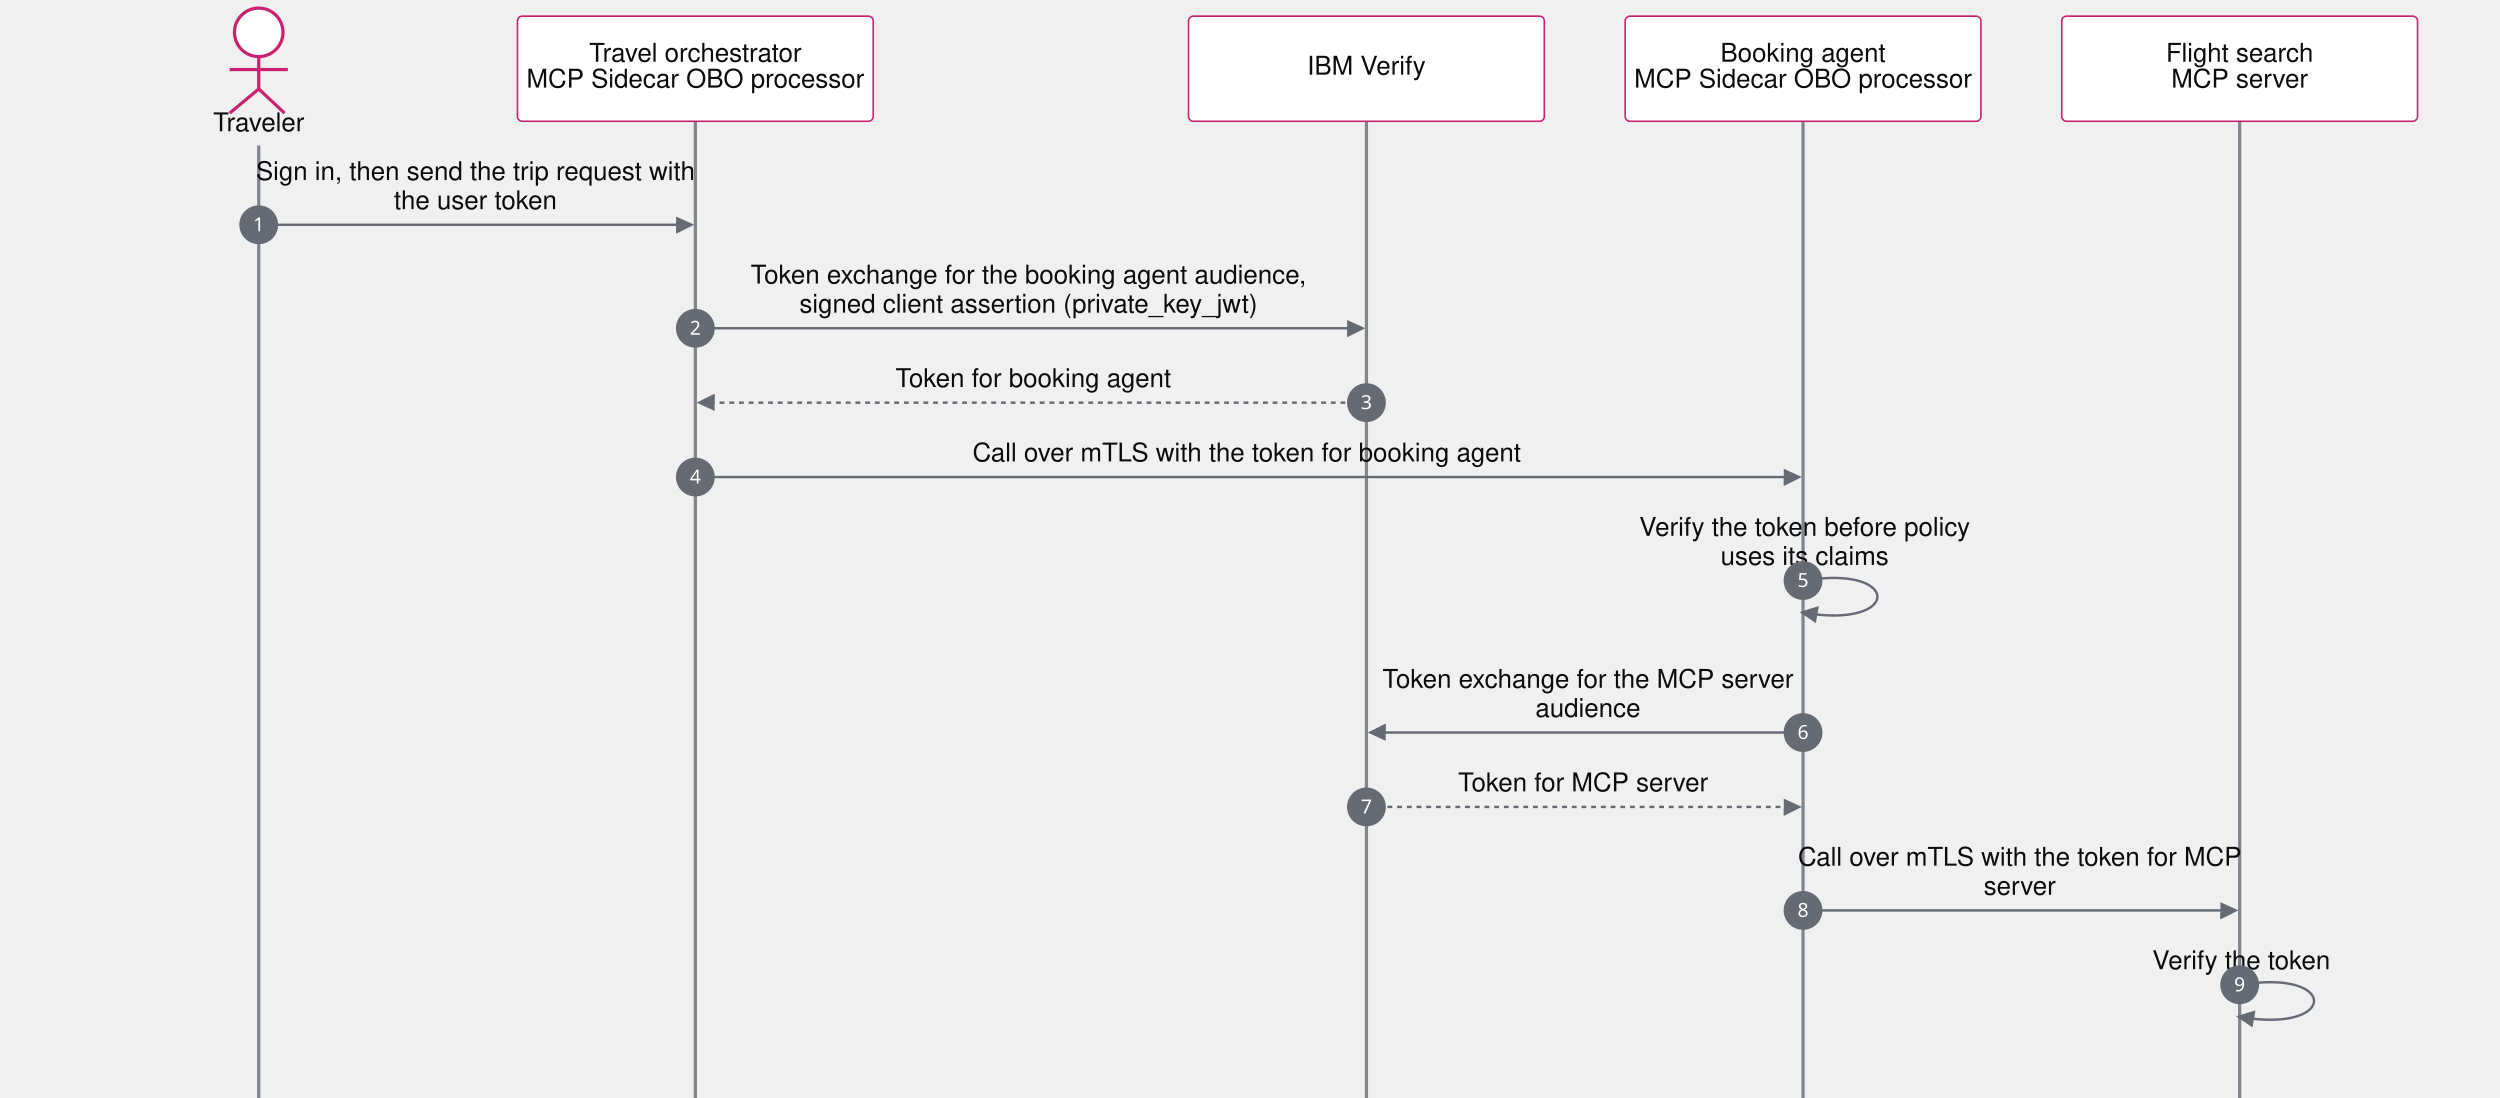
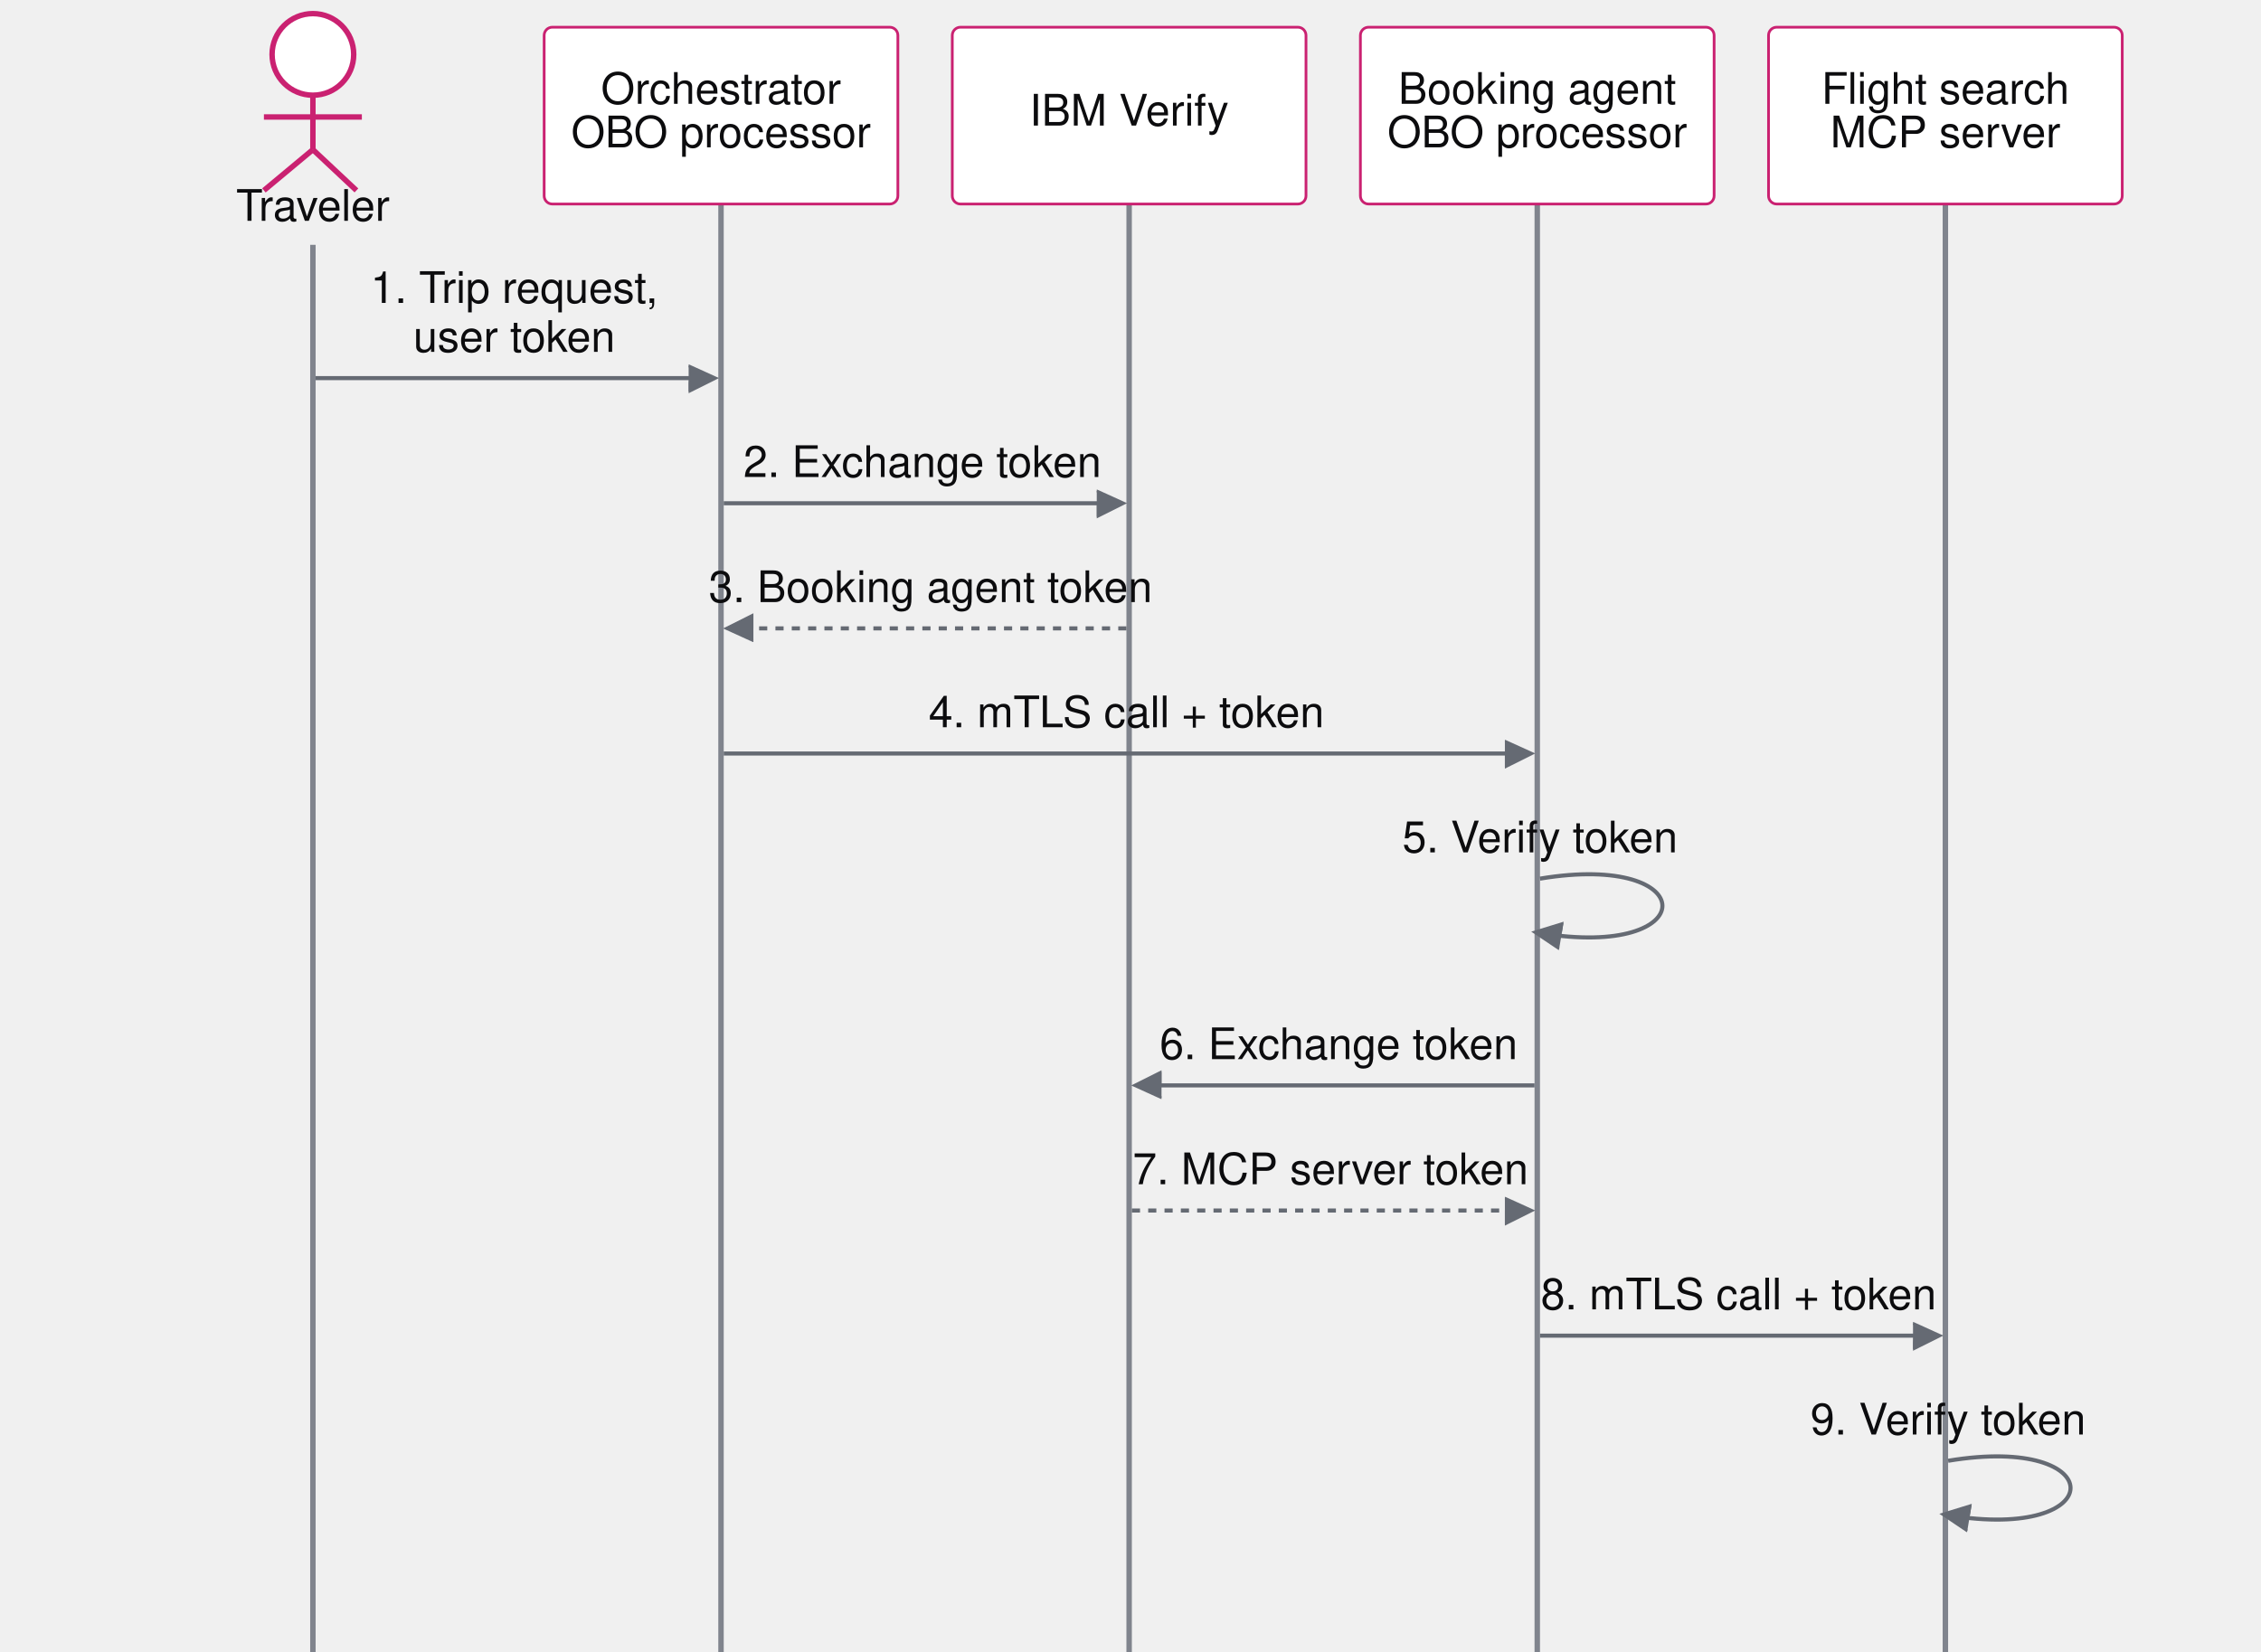
- <svg xmlns="http://www.w3.org/2000/svg" id="my-svg" width="100%" style="max-width: 1546px; background-color: rgb(255, 255, 255);" viewBox="-50 -10 1546 679" role="graphics-document document" aria-roledescription="sequence">
+ <svg xmlns="http://www.w3.org/2000/svg" id="my-svg" width="100%" style="max-width: 831px; background-color: rgb(255, 255, 255);" viewBox="-50 -10 831 607" role="graphics-document document" aria-roledescription="sequence">
  <g>
-     <line id="actor4" x1="1335" y1="65" x2="1335" y2="2000" class="actor-line 200" stroke-width="0.5px" stroke="#999" name="mcp" data-et="life-line" data-id="mcp" />
+     <line id="actor4" x1="665" y1="65" x2="665" y2="2000" class="actor-line 200" stroke-width="0.5px" stroke="#999" name="mcp" data-et="life-line" data-id="mcp" />
    <g id="root-4" data-et="participant" data-type="participant" data-id="mcp">
-       <rect x="1225" y="0" fill="#eaeaea" stroke="#666" width="220" height="65" name="mcp" rx="3" ry="3" class="actor actor-top" />
-       <text x="1335" y="32.5" dominant-baseline="central" alignment-baseline="central" class="actor actor-box" style="text-anchor: middle; font-size: 16px; font-weight: 400; font-family: Helvetica, Arial, sans-serif;">
-         <tspan x="1335" dy="-8">Flight search</tspan>
+       <rect x="600" y="0" fill="#eaeaea" stroke="#666" width="130" height="65" name="mcp" rx="3" ry="3" class="actor actor-top" />
+       <text x="665" y="32.5" dominant-baseline="central" alignment-baseline="central" class="actor actor-box" style="text-anchor: middle; font-size: 16px; font-weight: 400; font-family: Helvetica, Arial, sans-serif;">
+         <tspan x="665" dy="-8">Flight search</tspan>
      </text>
-       <text x="1335" y="32.5" dominant-baseline="central" alignment-baseline="central" class="actor actor-box" style="text-anchor: middle; font-size: 16px; font-weight: 400; font-family: Helvetica, Arial, sans-serif;">
-         <tspan x="1335" dy="8">MCP server</tspan>
+       <text x="665" y="32.5" dominant-baseline="central" alignment-baseline="central" class="actor actor-box" style="text-anchor: middle; font-size: 16px; font-weight: 400; font-family: Helvetica, Arial, sans-serif;">
+         <tspan x="665" dy="8">MCP server</tspan>
      </text>
    </g>
  </g>
  <g>
-     <line id="actor3" x1="1065" y1="65" x2="1065" y2="2000" class="actor-line 200" stroke-width="0.5px" stroke="#999" name="booking" data-et="life-line" data-id="booking" />
+     <line id="actor3" x1="515" y1="65" x2="515" y2="2000" class="actor-line 200" stroke-width="0.5px" stroke="#999" name="booking" data-et="life-line" data-id="booking" />
    <g id="root-3" data-et="participant" data-type="participant" data-id="booking">
-       <rect x="955" y="0" fill="#eaeaea" stroke="#666" width="220" height="65" name="booking" rx="3" ry="3" class="actor actor-top" />
-       <text x="1065" y="32.5" dominant-baseline="central" alignment-baseline="central" class="actor actor-box" style="text-anchor: middle; font-size: 16px; font-weight: 400; font-family: Helvetica, Arial, sans-serif;">
-         <tspan x="1065" dy="-8">Booking agent</tspan>
+       <rect x="450" y="0" fill="#eaeaea" stroke="#666" width="130" height="65" name="booking" rx="3" ry="3" class="actor actor-top" />
+       <text x="515" y="32.5" dominant-baseline="central" alignment-baseline="central" class="actor actor-box" style="text-anchor: middle; font-size: 16px; font-weight: 400; font-family: Helvetica, Arial, sans-serif;">
+         <tspan x="515" dy="-8">Booking agent</tspan>
      </text>
-       <text x="1065" y="32.5" dominant-baseline="central" alignment-baseline="central" class="actor actor-box" style="text-anchor: middle; font-size: 16px; font-weight: 400; font-family: Helvetica, Arial, sans-serif;">
-         <tspan x="1065" dy="8">MCP Sidecar OBO processor</tspan>
+       <text x="515" y="32.5" dominant-baseline="central" alignment-baseline="central" class="actor actor-box" style="text-anchor: middle; font-size: 16px; font-weight: 400; font-family: Helvetica, Arial, sans-serif;">
+         <tspan x="515" dy="8">OBO processor</tspan>
      </text>
    </g>
  </g>
  <g>
-     <line id="actor2" x1="795" y1="65" x2="795" y2="2000" class="actor-line 200" stroke-width="0.5px" stroke="#999" name="idp" data-et="life-line" data-id="idp" />
+     <line id="actor2" x1="365" y1="65" x2="365" y2="2000" class="actor-line 200" stroke-width="0.5px" stroke="#999" name="idp" data-et="life-line" data-id="idp" />
    <g id="root-2" data-et="participant" data-type="participant" data-id="idp">
-       <rect x="685" y="0" fill="#eaeaea" stroke="#666" width="220" height="65" name="idp" rx="3" ry="3" class="actor actor-top" />
-       <text x="795" y="32.5" dominant-baseline="central" alignment-baseline="central" class="actor actor-box" style="text-anchor: middle; font-size: 16px; font-weight: 400; font-family: Helvetica, Arial, sans-serif;">
-         <tspan x="795" dy="0">IBM Verify</tspan>
+       <rect x="300" y="0" fill="#eaeaea" stroke="#666" width="130" height="65" name="idp" rx="3" ry="3" class="actor actor-top" />
+       <text x="365" y="32.5" dominant-baseline="central" alignment-baseline="central" class="actor actor-box" style="text-anchor: middle; font-size: 16px; font-weight: 400; font-family: Helvetica, Arial, sans-serif;">
+         <tspan x="365" dy="0">IBM Verify</tspan>
      </text>
    </g>
  </g>
  <g>
-     <line id="actor1" x1="380" y1="65" x2="380" y2="2000" class="actor-line 200" stroke-width="0.5px" stroke="#999" name="orch" data-et="life-line" data-id="orch" />
+     <line id="actor1" x1="215" y1="65" x2="215" y2="2000" class="actor-line 200" stroke-width="0.5px" stroke="#999" name="orch" data-et="life-line" data-id="orch" />
    <g id="root-1" data-et="participant" data-type="participant" data-id="orch">
-       <rect x="270" y="0" fill="#eaeaea" stroke="#666" width="220" height="65" name="orch" rx="3" ry="3" class="actor actor-top" />
-       <text x="380" y="32.5" dominant-baseline="central" alignment-baseline="central" class="actor actor-box" style="text-anchor: middle; font-size: 16px; font-weight: 400; font-family: Helvetica, Arial, sans-serif;">
-         <tspan x="380" dy="-8">Travel orchestrator</tspan>
+       <rect x="150" y="0" fill="#eaeaea" stroke="#666" width="130" height="65" name="orch" rx="3" ry="3" class="actor actor-top" />
+       <text x="215" y="32.5" dominant-baseline="central" alignment-baseline="central" class="actor actor-box" style="text-anchor: middle; font-size: 16px; font-weight: 400; font-family: Helvetica, Arial, sans-serif;">
+         <tspan x="215" dy="-8">Orchestrator</tspan>
      </text>
-       <text x="380" y="32.5" dominant-baseline="central" alignment-baseline="central" class="actor actor-box" style="text-anchor: middle; font-size: 16px; font-weight: 400; font-family: Helvetica, Arial, sans-serif;">
-         <tspan x="380" dy="8">MCP Sidecar OBO processor</tspan>
+       <text x="215" y="32.5" dominant-baseline="central" alignment-baseline="central" class="actor actor-box" style="text-anchor: middle; font-size: 16px; font-weight: 400; font-family: Helvetica, Arial, sans-serif;">
+         <tspan x="215" dy="8">OBO processor</tspan>
      </text>
    </g>
  </g>
  <g>
-     <line id="actor0" x1="110" y1="80" x2="110" y2="2000" class="actor-line 200" stroke-width="0.5px" stroke="#999" name="traveler" data-et="life-line" data-id="traveler" />
+     <line id="actor0" x1="65" y1="80" x2="65" y2="2000" class="actor-line 200" stroke-width="0.5px" stroke="#999" name="traveler" data-et="life-line" data-id="traveler" />
  </g>
  <style>#my-svg{font-family:Helvetica,Arial,sans-serif;font-size:16px;fill:#0c0c0e;}@keyframes edge-animation-frame{from{stroke-dashoffset:0;}}@keyframes dash{to{stroke-dashoffset:0;}}#my-svg .edge-animation-slow{stroke-dasharray:9,5!important;stroke-dashoffset:900;animation:dash 50s linear infinite;stroke-linecap:round;}#my-svg .edge-animation-fast{stroke-dasharray:9,5!important;stroke-dashoffset:900;animation:dash 20s linear infinite;stroke-linecap:round;}#my-svg .error-icon{fill:hsl(180, 0%, 100%);}#my-svg .error-text{fill:rgb(0, 0, 0);stroke:rgb(0, 0, 0);}#my-svg .edge-thickness-normal{stroke-width:1px;}#my-svg .edge-thickness-thick{stroke-width:3.5px;}#my-svg .edge-pattern-solid{stroke-dasharray:0;}#my-svg .edge-thickness-invisible{stroke-width:0;fill:none;}#my-svg .edge-pattern-dashed{stroke-dasharray:3;}#my-svg .edge-pattern-dotted{stroke-dasharray:2;}#my-svg .marker{fill:#656a73;stroke:#656a73;}#my-svg .marker.cross{stroke:#656a73;}#my-svg svg{font-family:Helvetica,Arial,sans-serif;font-size:16px;}#my-svg p{margin:0;}#my-svg .actor{stroke:#ca2171;fill:#ffffff;stroke-width:1;}#my-svg rect.actor.outer-path[data-look="neo"]{filter:drop-shadow( 1px 2px 2px rgba(185,185,185,1));}#my-svg rect.note[data-look="neo"]{stroke:#80848d;fill:#f4f5f7;filter:drop-shadow( 1px 2px 2px rgba(185,185,185,1));}#my-svg text.actor&gt;tspan{fill:#0c0c0e;stroke:none;}#my-svg .actor-line{stroke:#80848d;}#my-svg .innerArc{stroke-width:1.5;stroke-dasharray:none;}#my-svg .messageLine0{stroke-width:1.5;stroke-dasharray:none;stroke:#656a73;}#my-svg .messageLine1{stroke-width:1.5;stroke-dasharray:2,2;stroke:#656a73;}#my-svg [id$="-arrowhead"] path{fill:#656a73;stroke:#656a73;}#my-svg .sequenceNumber{fill:#ffffff;}#my-svg [id$="-sequencenumber"]{fill:#656a73;}#my-svg [id$="-crosshead"] path{fill:#656a73;stroke:#656a73;}#my-svg .messageText{fill:#0c0c0e;stroke:none;}#my-svg .labelBox{stroke:#ca2171;fill:#ffffff;filter:none;}#my-svg .labelText,#my-svg .labelText&gt;tspan{fill:#0c0c0e;stroke:none;}#my-svg .loopText,#my-svg .loopText&gt;tspan{fill:#0c0c0e;stroke:none;}#my-svg .sectionTitle,#my-svg .sectionTitle&gt;tspan{fill:#0c0c0e;stroke:none;}#my-svg .loopLine{stroke-width:2px;stroke-dasharray:2,2;stroke:#ca2171;fill:#ca2171;}#my-svg .note{stroke:#80848d;fill:#f4f5f7;}#my-svg .noteText,#my-svg .noteText&gt;tspan{fill:#0c0c0e;stroke:none;font-weight:normal;}#my-svg .activation0{fill:#fdf2f6;stroke:#c1527f;}#my-svg .activation1{fill:#fdf2f6;stroke:#c1527f;}#my-svg .activation2{fill:#fdf2f6;stroke:#c1527f;}#my-svg .actorPopupMenu{position:absolute;}#my-svg .actorPopupMenuPanel{position:absolute;fill:#ffffff;box-shadow:0px 8px 16px 0px rgba(0,0,0,0.2);filter:drop-shadow(3px 5px 2px rgb(0 0 0 / 0.4));}#my-svg .actor-man circle,#my-svg line{fill:#ffffff;stroke-width:2px;}#my-svg g rect.rect{filter:drop-shadow( 1px 2px 2px rgba(185,185,185,1));stroke:#80848d;}#my-svg .node .neo-node{stroke:#80848d;}#my-svg [data-look="neo"].node rect,#my-svg [data-look="neo"].cluster rect,#my-svg [data-look="neo"].node polygon{stroke:url(#my-svg-gradient);filter:drop-shadow( 1px 2px 2px rgba(185,185,185,1));}#my-svg [data-look="neo"].swimlane.cluster rect{filter:none;}#my-svg [data-look="neo"].node path{stroke:url(#my-svg-gradient);stroke-width:1px;}#my-svg [data-look="neo"].node .outer-path{filter:drop-shadow( 1px 2px 2px rgba(185,185,185,1));}#my-svg [data-look="neo"].node .neo-line path{stroke:#80848d;filter:none;}#my-svg [data-look="neo"].node circle{stroke:url(#my-svg-gradient);filter:drop-shadow( 1px 2px 2px rgba(185,185,185,1));}#my-svg [data-look="neo"].node circle .state-start{fill:#000000;}#my-svg [data-look="neo"].icon-shape .icon{fill:url(#my-svg-gradient);filter:drop-shadow( 1px 2px 2px rgba(185,185,185,1));}#my-svg [data-look="neo"].icon-shape .icon-neo path{stroke:url(#my-svg-gradient);filter:drop-shadow( 1px 2px 2px rgba(185,185,185,1));}#my-svg :root{--mermaid-font-family:Helvetica,Arial,sans-serif;}</style>
  <g />
  <defs>
    <symbol id="my-svg-computer" width="24" height="24">
      <path transform="scale(.5)" d="M2 2v13h20v-13h-20zm18 11h-16v-9h16v9zm-10.228 6l.466-1h3.524l.467 1h-4.457zm14.228 3h-24l2-6h2.104l-1.33 4h18.45l-1.297-4h2.073l2 6zm-5-10h-14v-7h14v7z" />
    </symbol>
  </defs>
  <defs>
    <symbol id="my-svg-database" fill-rule="evenodd" clip-rule="evenodd">
      <path transform="scale(.5)" d="M12.258.001l.256.004.255.005.253.008.251.01.249.012.247.015.246.016.242.019.241.02.239.023.236.024.233.027.231.028.229.031.225.032.223.034.22.036.217.038.214.04.211.041.208.043.205.045.201.046.198.048.194.05.191.051.187.053.183.054.18.056.175.057.172.059.168.06.163.061.16.063.155.064.15.066.074.033.073.033.071.034.07.034.069.035.068.035.067.035.066.035.064.036.064.036.062.036.06.036.06.037.058.037.058.037.055.038.055.038.053.038.052.038.051.039.05.039.048.039.047.039.045.04.044.04.043.04.041.04.04.041.039.041.037.041.036.041.034.041.033.042.032.042.03.042.029.042.027.042.026.043.024.043.023.043.021.043.02.043.018.044.017.043.015.044.013.044.012.044.011.045.009.044.007.045.006.045.004.045.002.045.001.045v17l-.001.045-.002.045-.004.045-.006.045-.007.045-.009.044-.011.045-.012.044-.013.044-.015.044-.017.043-.018.044-.02.043-.021.043-.023.043-.024.043-.026.043-.027.042-.029.042-.03.042-.032.042-.033.042-.034.041-.036.041-.037.041-.039.041-.04.041-.041.04-.043.04-.044.04-.045.04-.047.039-.048.039-.05.039-.051.039-.052.038-.053.038-.055.038-.055.038-.058.037-.058.037-.06.037-.06.036-.062.036-.064.036-.064.036-.066.035-.067.035-.068.035-.069.035-.07.034-.071.034-.073.033-.074.033-.15.066-.155.064-.16.063-.163.061-.168.06-.172.059-.175.057-.18.056-.183.054-.187.053-.191.051-.194.05-.198.048-.201.046-.205.045-.208.043-.211.041-.214.04-.217.038-.22.036-.223.034-.225.032-.229.031-.231.028-.233.027-.236.024-.239.023-.241.02-.242.019-.246.016-.247.015-.249.012-.251.01-.253.008-.255.005-.256.004-.258.001-.258-.001-.256-.004-.255-.005-.253-.008-.251-.01-.249-.012-.247-.015-.245-.016-.243-.019-.241-.02-.238-.023-.236-.024-.234-.027-.231-.028-.228-.031-.226-.032-.223-.034-.22-.036-.217-.038-.214-.04-.211-.041-.208-.043-.204-.045-.201-.046-.198-.048-.195-.05-.19-.051-.187-.053-.184-.054-.179-.056-.176-.057-.172-.059-.167-.06-.164-.061-.159-.063-.155-.064-.151-.066-.074-.033-.072-.033-.072-.034-.07-.034-.069-.035-.068-.035-.067-.035-.066-.035-.064-.036-.063-.036-.062-.036-.061-.036-.06-.037-.058-.037-.057-.037-.056-.038-.055-.038-.053-.038-.052-.038-.051-.039-.049-.039-.049-.039-.046-.039-.046-.04-.044-.04-.043-.04-.041-.04-.04-.041-.039-.041-.037-.041-.036-.041-.034-.041-.033-.042-.032-.042-.03-.042-.029-.042-.027-.042-.026-.043-.024-.043-.023-.043-.021-.043-.02-.043-.018-.044-.017-.043-.015-.044-.013-.044-.012-.044-.011-.045-.009-.044-.007-.045-.006-.045-.004-.045-.002-.045-.001-.045v-17l.001-.045.002-.045.004-.045.006-.045.007-.045.009-.044.011-.045.012-.044.013-.044.015-.044.017-.043.018-.044.02-.043.021-.043.023-.043.024-.043.026-.043.027-.042.029-.042.03-.042.032-.042.033-.042.034-.041.036-.041.037-.041.039-.041.04-.041.041-.04.043-.04.044-.04.046-.04.046-.039.049-.039.049-.039.051-.039.052-.038.053-.038.055-.038.056-.038.057-.037.058-.037.06-.037.061-.036.062-.036.063-.036.064-.036.066-.035.067-.035.068-.035.069-.035.07-.034.072-.034.072-.033.074-.033.151-.066.155-.064.159-.063.164-.061.167-.06.172-.059.176-.057.179-.056.184-.054.187-.053.19-.051.195-.05.198-.048.201-.046.204-.045.208-.043.211-.041.214-.04.217-.038.22-.036.223-.034.226-.032.228-.031.231-.028.234-.027.236-.024.238-.023.241-.02.243-.019.245-.016.247-.015.249-.012.251-.01.253-.008.255-.005.256-.004.258-.001.258.001zm-9.258 20.499v.01l.001.021.003.021.004.022.005.021.006.022.007.022.009.023.01.022.011.023.012.023.013.023.015.023.016.024.017.023.018.024.019.024.021.024.022.025.023.024.024.025.052.049.056.05.061.051.066.051.07.051.075.051.079.052.084.052.088.052.092.052.097.052.102.051.105.052.11.052.114.051.119.051.123.051.127.05.131.05.135.05.139.048.144.049.147.047.152.047.155.047.16.045.163.045.167.043.171.043.176.041.178.041.183.039.187.039.19.037.194.035.197.035.202.033.204.031.209.03.212.029.216.027.219.025.222.024.226.021.23.02.233.018.236.016.24.015.243.012.246.01.249.008.253.005.256.004.259.001.26-.001.257-.004.254-.005.25-.008.247-.011.244-.012.241-.014.237-.016.233-.018.231-.021.226-.021.224-.024.22-.026.216-.027.212-.028.21-.031.205-.031.202-.034.198-.034.194-.036.191-.037.187-.039.183-.04.179-.04.175-.042.172-.043.168-.044.163-.045.16-.046.155-.046.152-.047.148-.048.143-.049.139-.049.136-.05.131-.05.126-.05.123-.051.118-.052.114-.051.11-.052.106-.052.101-.052.096-.052.092-.052.088-.053.083-.051.079-.052.074-.052.07-.051.065-.051.06-.051.056-.05.051-.05.023-.024.023-.025.021-.024.02-.024.019-.024.018-.024.017-.024.015-.023.014-.024.013-.023.012-.023.01-.023.01-.022.008-.022.006-.022.006-.022.004-.022.004-.021.001-.021.001-.021v-4.127l-.077.055-.08.053-.083.054-.085.053-.087.052-.09.052-.093.051-.095.05-.097.05-.1.049-.102.049-.105.048-.106.047-.109.047-.111.046-.114.045-.115.045-.118.044-.12.043-.122.042-.124.042-.126.041-.128.04-.13.04-.132.038-.134.038-.135.037-.138.037-.139.035-.142.035-.143.034-.144.033-.147.032-.148.031-.15.03-.151.03-.153.029-.154.027-.156.027-.158.026-.159.025-.161.024-.162.023-.163.022-.165.021-.166.02-.167.019-.169.018-.169.017-.171.016-.173.015-.173.014-.175.013-.175.012-.177.011-.178.01-.179.008-.179.008-.181.006-.182.005-.182.004-.184.003-.184.002h-.37l-.184-.002-.184-.003-.182-.004-.182-.005-.181-.006-.179-.008-.179-.008-.178-.01-.176-.011-.176-.012-.175-.013-.173-.014-.172-.015-.171-.016-.17-.017-.169-.018-.167-.019-.166-.02-.165-.021-.163-.022-.162-.023-.161-.024-.159-.025-.157-.026-.156-.027-.155-.027-.153-.029-.151-.03-.15-.03-.148-.031-.146-.032-.145-.033-.143-.034-.141-.035-.14-.035-.137-.037-.136-.037-.134-.038-.132-.038-.13-.04-.128-.04-.126-.041-.124-.042-.122-.042-.12-.044-.117-.043-.116-.045-.113-.045-.112-.046-.109-.047-.106-.047-.105-.048-.102-.049-.1-.049-.097-.05-.095-.05-.093-.052-.09-.051-.087-.052-.085-.053-.083-.054-.08-.054-.077-.054v4.127zm0-5.654v.011l.001.021.003.021.004.021.005.022.006.022.007.022.009.022.01.022.011.023.012.023.013.023.015.024.016.023.017.024.018.024.019.024.021.024.022.024.023.025.024.024.052.05.056.05.061.05.066.051.07.051.075.052.079.051.084.052.088.052.092.052.097.052.102.052.105.052.11.051.114.051.119.052.123.05.127.051.131.05.135.049.139.049.144.048.147.048.152.047.155.046.16.045.163.045.167.044.171.042.176.042.178.04.183.04.187.038.19.037.194.036.197.034.202.033.204.032.209.03.212.028.216.027.219.025.222.024.226.022.23.02.233.018.236.016.24.014.243.012.246.01.249.008.253.006.256.003.259.001.26-.001.257-.003.254-.006.25-.008.247-.01.244-.012.241-.015.237-.016.233-.018.231-.02.226-.022.224-.024.22-.025.216-.027.212-.029.21-.03.205-.032.202-.033.198-.035.194-.036.191-.037.187-.039.183-.039.179-.041.175-.042.172-.043.168-.044.163-.045.16-.045.155-.047.152-.047.148-.048.143-.048.139-.05.136-.049.131-.05.126-.051.123-.051.118-.051.114-.052.11-.052.106-.052.101-.052.096-.052.092-.052.088-.052.083-.052.079-.052.074-.051.07-.052.065-.051.06-.05.056-.051.051-.049.023-.025.023-.024.021-.025.02-.024.019-.024.018-.024.017-.024.015-.023.014-.023.013-.024.012-.022.01-.023.01-.023.008-.022.006-.022.006-.022.004-.021.004-.022.001-.021.001-.021v-4.139l-.077.054-.08.054-.083.054-.085.052-.087.053-.09.051-.093.051-.095.051-.097.05-.1.049-.102.049-.105.048-.106.047-.109.047-.111.046-.114.045-.115.044-.118.044-.12.044-.122.042-.124.042-.126.041-.128.04-.13.039-.132.039-.134.038-.135.037-.138.036-.139.036-.142.035-.143.033-.144.033-.147.033-.148.031-.15.03-.151.03-.153.028-.154.028-.156.027-.158.026-.159.025-.161.024-.162.023-.163.022-.165.021-.166.02-.167.019-.169.018-.169.017-.171.016-.173.015-.173.014-.175.013-.175.012-.177.011-.178.009-.179.009-.179.007-.181.007-.182.005-.182.004-.184.003-.184.002h-.37l-.184-.002-.184-.003-.182-.004-.182-.005-.181-.007-.179-.007-.179-.009-.178-.009-.176-.011-.176-.012-.175-.013-.173-.014-.172-.015-.171-.016-.17-.017-.169-.018-.167-.019-.166-.02-.165-.021-.163-.022-.162-.023-.161-.024-.159-.025-.157-.026-.156-.027-.155-.028-.153-.028-.151-.03-.15-.03-.148-.031-.146-.033-.145-.033-.143-.033-.141-.035-.14-.036-.137-.036-.136-.037-.134-.038-.132-.039-.13-.039-.128-.04-.126-.041-.124-.042-.122-.043-.12-.043-.117-.044-.116-.044-.113-.046-.112-.046-.109-.046-.106-.047-.105-.048-.102-.049-.1-.049-.097-.05-.095-.051-.093-.051-.09-.051-.087-.053-.085-.052-.083-.054-.08-.054-.077-.054v4.139zm0-5.666v.011l.001.02.003.022.004.021.005.022.006.021.007.022.009.023.01.022.011.023.012.023.013.023.015.023.016.024.017.024.018.023.019.024.021.025.022.024.023.024.024.025.052.05.056.05.061.05.066.051.07.051.075.052.079.051.084.052.088.052.092.052.097.052.102.052.105.051.11.052.114.051.119.051.123.051.127.05.131.05.135.05.139.049.144.048.147.048.152.047.155.046.16.045.163.045.167.043.171.043.176.042.178.04.183.04.187.038.19.037.194.036.197.034.202.033.204.032.209.03.212.028.216.027.219.025.222.024.226.021.23.02.233.018.236.017.24.014.243.012.246.01.249.008.253.006.256.003.259.001.26-.001.257-.003.254-.006.25-.008.247-.01.244-.013.241-.014.237-.016.233-.018.231-.02.226-.022.224-.024.22-.025.216-.027.212-.029.21-.03.205-.032.202-.033.198-.035.194-.036.191-.037.187-.039.183-.039.179-.041.175-.042.172-.043.168-.044.163-.045.16-.045.155-.047.152-.047.148-.048.143-.049.139-.049.136-.049.131-.051.126-.05.123-.051.118-.052.114-.051.11-.052.106-.052.101-.052.096-.052.092-.052.088-.052.083-.052.079-.052.074-.052.07-.051.065-.051.06-.051.056-.05.051-.049.023-.025.023-.025.021-.024.02-.024.019-.024.018-.024.017-.024.015-.023.014-.024.013-.023.012-.023.01-.022.01-.023.008-.022.006-.022.006-.022.004-.022.004-.021.001-.021.001-.021v-4.153l-.077.054-.08.054-.083.053-.085.053-.087.053-.09.051-.093.051-.095.051-.097.05-.1.049-.102.048-.105.048-.106.048-.109.046-.111.046-.114.046-.115.044-.118.044-.12.043-.122.043-.124.042-.126.041-.128.04-.13.039-.132.039-.134.038-.135.037-.138.036-.139.036-.142.034-.143.034-.144.033-.147.032-.148.032-.15.03-.151.03-.153.028-.154.028-.156.027-.158.026-.159.024-.161.024-.162.023-.163.023-.165.021-.166.02-.167.019-.169.018-.169.017-.171.016-.173.015-.173.014-.175.013-.175.012-.177.01-.178.01-.179.009-.179.007-.181.006-.182.006-.182.004-.184.003-.184.001-.185.001-.185-.001-.184-.001-.184-.003-.182-.004-.182-.006-.181-.006-.179-.007-.179-.009-.178-.01-.176-.01-.176-.012-.175-.013-.173-.014-.172-.015-.171-.016-.17-.017-.169-.018-.167-.019-.166-.02-.165-.021-.163-.023-.162-.023-.161-.024-.159-.024-.157-.026-.156-.027-.155-.028-.153-.028-.151-.03-.15-.03-.148-.032-.146-.032-.145-.033-.143-.034-.141-.034-.14-.036-.137-.036-.136-.037-.134-.038-.132-.039-.13-.039-.128-.041-.126-.041-.124-.041-.122-.043-.12-.043-.117-.044-.116-.044-.113-.046-.112-.046-.109-.046-.106-.048-.105-.048-.102-.048-.1-.05-.097-.049-.095-.051-.093-.051-.09-.052-.087-.052-.085-.053-.083-.053-.08-.054-.077-.054v4.153zm8.74-8.179l-.257.004-.254.005-.25.008-.247.011-.244.012-.241.014-.237.016-.233.018-.231.021-.226.022-.224.023-.22.026-.216.027-.212.028-.21.031-.205.032-.202.033-.198.034-.194.036-.191.038-.187.038-.183.04-.179.041-.175.042-.172.043-.168.043-.163.045-.16.046-.155.046-.152.048-.148.048-.143.048-.139.049-.136.05-.131.05-.126.051-.123.051-.118.051-.114.052-.11.052-.106.052-.101.052-.096.052-.092.052-.088.052-.083.052-.079.052-.074.051-.07.052-.065.051-.06.05-.056.05-.051.05-.023.025-.023.024-.021.024-.02.025-.019.024-.018.024-.017.023-.015.024-.014.023-.013.023-.012.023-.01.023-.01.022-.008.022-.006.023-.006.021-.004.022-.004.021-.001.021-.001.021.001.021.001.021.004.021.004.022.006.021.006.023.008.022.01.022.01.023.012.023.013.023.014.023.015.024.017.023.018.024.019.024.02.025.021.024.023.024.023.025.051.05.056.05.06.05.065.051.07.052.074.051.079.052.083.052.088.052.092.052.096.052.101.052.106.052.11.052.114.052.118.051.123.051.126.051.131.05.136.05.139.049.143.048.148.048.152.048.155.046.16.046.163.045.168.043.172.043.175.042.179.041.183.04.187.038.191.038.194.036.198.034.202.033.205.032.21.031.212.028.216.027.22.026.224.023.226.022.231.021.233.018.237.016.241.014.244.012.247.011.25.008.254.005.257.004.26.001.26-.001.257-.004.254-.005.25-.008.247-.011.244-.012.241-.014.237-.016.233-.018.231-.021.226-.022.224-.023.22-.026.216-.027.212-.028.21-.031.205-.032.202-.033.198-.034.194-.036.191-.038.187-.038.183-.04.179-.041.175-.042.172-.043.168-.043.163-.045.16-.046.155-.046.152-.048.148-.048.143-.048.139-.049.136-.05.131-.05.126-.051.123-.051.118-.051.114-.052.11-.052.106-.052.101-.052.096-.052.092-.052.088-.052.083-.052.079-.052.074-.051.07-.052.065-.051.06-.05.056-.05.051-.05.023-.025.023-.024.021-.024.02-.025.019-.024.018-.024.017-.023.015-.024.014-.023.013-.023.012-.023.01-.023.01-.022.008-.022.006-.023.006-.021.004-.022.004-.021.001-.021.001-.021-.001-.021-.001-.021-.004-.021-.004-.022-.006-.021-.006-.023-.008-.022-.01-.022-.01-.023-.012-.023-.013-.023-.014-.023-.015-.024-.017-.023-.018-.024-.019-.024-.02-.025-.021-.024-.023-.024-.023-.025-.051-.05-.056-.05-.06-.05-.065-.051-.07-.052-.074-.051-.079-.052-.083-.052-.088-.052-.092-.052-.096-.052-.101-.052-.106-.052-.11-.052-.114-.052-.118-.051-.123-.051-.126-.051-.131-.05-.136-.05-.139-.049-.143-.048-.148-.048-.152-.048-.155-.046-.16-.046-.163-.045-.168-.043-.172-.043-.175-.042-.179-.041-.183-.04-.187-.038-.191-.038-.194-.036-.198-.034-.202-.033-.205-.032-.21-.031-.212-.028-.216-.027-.22-.026-.224-.023-.226-.022-.231-.021-.233-.018-.237-.016-.241-.014-.244-.012-.247-.011-.25-.008-.254-.005-.257-.004-.26-.001-.26.001z" />
    </symbol>
  </defs>
  <defs>
    <symbol id="my-svg-clock" width="24" height="24">
      <path transform="scale(.5)" d="M12 2c5.514 0 10 4.486 10 10s-4.486 10-10 10-10-4.486-10-10 4.486-10 10-10zm0-2c-6.627 0-12 5.373-12 12s5.373 12 12 12 12-5.373 12-12-5.373-12-12-12zm5.848 12.459c.202.038.202.333.001.372-1.907.361-6.045 1.111-6.547 1.111-.719 0-1.301-.582-1.301-1.301 0-.512.77-5.447 1.125-7.445.034-.192.312-.181.343.014l.985 6.238 5.394 1.011z" />
    </symbol>
  </defs>
  <defs>
    <marker id="my-svg-arrowhead" refX="7.9" refY="5" markerUnits="userSpaceOnUse" markerWidth="12" markerHeight="12" orient="auto-start-reverse">
      <path d="M -1 0 L 10 5 L 0 10 z" />
    </marker>
  </defs>
  <defs>
    <marker id="my-svg-crosshead" markerWidth="15" markerHeight="8" orient="auto" refX="4" refY="4.5">
      <path fill="none" stroke="#000000" stroke-width="1pt" d="M 1,2 L 6,7 M 6,2 L 1,7" style="stroke-dasharray: 0, 0;" />
    </marker>
  </defs>
  <defs>
    <marker id="my-svg-filled-head" refX="15.5" refY="7" markerWidth="20" markerHeight="28" orient="auto">
      <path d="M 18,7 L9,13 L14,7 L9,1 Z" />
    </marker>
  </defs>
  <defs>
    <marker id="my-svg-sequencenumber" refX="15" refY="15" markerWidth="60" markerHeight="40" orient="auto">
      <circle cx="15" cy="15" r="6" />
    </marker>
  </defs>
  <defs>
    <marker id="my-svg-solidTopArrowHead" refX="7.9" refY="7.25" markerUnits="userSpaceOnUse" markerWidth="12" markerHeight="12" orient="auto-start-reverse">
      <path d="M 0 0 L 10 8 L 0 8 z" />
    </marker>
  </defs>
  <defs>
    <marker id="my-svg-solidBottomArrowHead" refX="7.9" refY="0.75" markerUnits="userSpaceOnUse" markerWidth="12" markerHeight="12" orient="auto-start-reverse">
      <path d="M 0 0 L 10 0 L 0 8 z" />
    </marker>
  </defs>
  <defs>
    <marker id="my-svg-stickTopArrowHead" refX="7.5" refY="7" markerUnits="userSpaceOnUse" markerWidth="12" markerHeight="12" orient="auto-start-reverse">
      <path d="M 0 0 L 7 7" stroke="black" stroke-width="1.5" fill="none" />
    </marker>
  </defs>
  <defs>
    <marker id="my-svg-stickBottomArrowHead" refX="7.5" refY="0" markerUnits="userSpaceOnUse" markerWidth="12" markerHeight="12" orient="auto-start-reverse">
      <path d="M 0 7 L 7 0" stroke="black" stroke-width="1.5" fill="none" />
    </marker>
  </defs>
  <g class="actor-man actor-top" name="traveler" data-et="participant" data-type="actor" data-id="traveler" style="stroke: rgb(202, 33, 113);">
-     <line id="actor-man-torso0" x1="110" y1="25" x2="110" y2="45" />
-     <line id="actor-man-arms0" x1="92" y1="33" x2="128" y2="33" />
-     <line x1="92" y1="60" x2="110" y2="45" />
-     <line x1="110" y1="45" x2="126" y2="60" />
-     <circle cx="110" cy="10" r="15" width="220" height="65" />
-     <text x="110" y="67.5" dominant-baseline="central" alignment-baseline="central" class="actor actor-man" style="text-anchor: middle; font-size: 16px; font-weight: 400; font-family: Helvetica, Arial, sans-serif;">
-       <tspan x="110" dy="0">Traveler</tspan>
+     <line id="actor-man-torso0" x1="65" y1="25" x2="65" y2="45" />
+     <line id="actor-man-arms0" x1="47" y1="33" x2="83" y2="33" />
+     <line x1="47" y1="60" x2="65" y2="45" />
+     <line x1="65" y1="45" x2="81" y2="60" />
+     <circle cx="65" cy="10" r="15" width="130" height="65" />
+     <text x="65" y="67.5" dominant-baseline="central" alignment-baseline="central" class="actor actor-man" style="text-anchor: middle; font-size: 16px; font-weight: 400; font-family: Helvetica, Arial, sans-serif;">
+       <tspan x="65" dy="0">Traveler</tspan>
    </text>
  </g>
-   <text x="244" y="80" text-anchor="middle" dominant-baseline="middle" alignment-baseline="middle" class="messageText" dy="1em" style="font-family: Helvetica, Arial, sans-serif; font-size: 16px; font-weight: 400;">Sign in, then send the trip request with</text>
-   <text x="244" y="98" text-anchor="middle" dominant-baseline="middle" alignment-baseline="middle" class="messageText" dy="1em" style="font-family: Helvetica, Arial, sans-serif; font-size: 16px; font-weight: 400;">the user token</text>
-   <line x1="117" y1="129" x2="376" y2="129" class="messageLine0" data-et="message" data-id="i1" data-from="traveler" data-to="orch" stroke-width="2" stroke="none" marker-end="url(#my-svg-arrowhead)" style="fill: none;" />
-   <line x1="110" y1="129" x2="110" y2="129" stroke-width="0" marker-start="url(#my-svg-sequencenumber)" />
-   <text x="110" y="133" font-family="sans-serif" font-size="12px" text-anchor="middle" class="sequenceNumber">1</text>
-   <text x="586" y="144" text-anchor="middle" dominant-baseline="middle" alignment-baseline="middle" class="messageText" dy="1em" style="font-family: Helvetica, Arial, sans-serif; font-size: 16px; font-weight: 400;">Token exchange for the booking agent audience,</text>
-   <text x="586" y="162" text-anchor="middle" dominant-baseline="middle" alignment-baseline="middle" class="messageText" dy="1em" style="font-family: Helvetica, Arial, sans-serif; font-size: 16px; font-weight: 400;">signed client assertion (private_key_jwt)</text>
-   <line x1="387" y1="193" x2="791" y2="193" class="messageLine0" data-et="message" data-id="i2" data-from="orch" data-to="idp" stroke-width="2" stroke="none" marker-end="url(#my-svg-arrowhead)" style="fill: none;" />
-   <line x1="380" y1="193" x2="380" y2="193" stroke-width="0" marker-start="url(#my-svg-sequencenumber)" />
-   <text x="380" y="197" font-family="sans-serif" font-size="12px" text-anchor="middle" class="sequenceNumber">2</text>
-   <text x="589" y="208" text-anchor="middle" dominant-baseline="middle" alignment-baseline="middle" class="messageText" dy="1em" style="font-family: Helvetica, Arial, sans-serif; font-size: 16px; font-weight: 400;">Token for booking agent</text>
-   <line x1="800" y1="239" x2="384" y2="239" class="messageLine1" data-et="message" data-id="i3" data-from="idp" data-to="orch" stroke-width="2" stroke="none" marker-end="url(#my-svg-arrowhead)" style="stroke-dasharray: 3, 3; fill: none;" />
-   <line x1="795" y1="239" x2="795" y2="239" stroke-width="0" marker-start="url(#my-svg-sequencenumber)" />
-   <text x="795" y="243" font-family="sans-serif" font-size="12px" text-anchor="middle" class="sequenceNumber">3</text>
-   <text x="721" y="254" text-anchor="middle" dominant-baseline="middle" alignment-baseline="middle" class="messageText" dy="1em" style="font-family: Helvetica, Arial, sans-serif; font-size: 16px; font-weight: 400;">Call over mTLS with the token for booking agent</text>
-   <line x1="387" y1="285" x2="1061" y2="285" class="messageLine0" data-et="message" data-id="i4" data-from="orch" data-to="booking" stroke-width="2" stroke="none" marker-end="url(#my-svg-arrowhead)" style="fill: none;" />
-   <line x1="380" y1="285" x2="380" y2="285" stroke-width="0" marker-start="url(#my-svg-sequencenumber)" />
-   <text x="380" y="289" font-family="sans-serif" font-size="12px" text-anchor="middle" class="sequenceNumber">4</text>
-   <text x="1066" y="300" text-anchor="middle" dominant-baseline="middle" alignment-baseline="middle" class="messageText" dy="1em" style="font-family: Helvetica, Arial, sans-serif; font-size: 16px; font-weight: 400;">Verify the token before policy</text>
-   <text x="1066" y="318" text-anchor="middle" dominant-baseline="middle" alignment-baseline="middle" class="messageText" dy="1em" style="font-family: Helvetica, Arial, sans-serif; font-size: 16px; font-weight: 400;">uses its claims</text>
-   <path d="M 1066,349 C 1126,339 1126,379 1066,369" class="messageLine0" data-et="message" data-id="i5" data-from="booking" data-to="booking" stroke-width="2" stroke="none" marker-end="url(#my-svg-arrowhead)" x1="1072" style="fill: none;" />
-   <line x1="1065" y1="349" x2="1065" y2="349" stroke-width="0" marker-start="url(#my-svg-sequencenumber)" />
-   <text x="1065" y="353" font-family="sans-serif" font-size="12px" text-anchor="middle" class="sequenceNumber">5</text>
-   <text x="932" y="394" text-anchor="middle" dominant-baseline="middle" alignment-baseline="middle" class="messageText" dy="1em" style="font-family: Helvetica, Arial, sans-serif; font-size: 16px; font-weight: 400;">Token exchange for the MCP server</text>
-   <text x="932" y="412" text-anchor="middle" dominant-baseline="middle" alignment-baseline="middle" class="messageText" dy="1em" style="font-family: Helvetica, Arial, sans-serif; font-size: 16px; font-weight: 400;">audience</text>
-   <line x1="1070" y1="443" x2="799" y2="443" class="messageLine0" data-et="message" data-id="i6" data-from="booking" data-to="idp" stroke-width="2" stroke="none" marker-end="url(#my-svg-arrowhead)" style="fill: none;" />
-   <line x1="1065" y1="443" x2="1065" y2="443" stroke-width="0" marker-start="url(#my-svg-sequencenumber)" />
-   <text x="1065" y="447" font-family="sans-serif" font-size="12px" text-anchor="middle" class="sequenceNumber">6</text>
-   <text x="929" y="458" text-anchor="middle" dominant-baseline="middle" alignment-baseline="middle" class="messageText" dy="1em" style="font-family: Helvetica, Arial, sans-serif; font-size: 16px; font-weight: 400;">Token for MCP server</text>
-   <line x1="802" y1="489" x2="1061" y2="489" class="messageLine1" data-et="message" data-id="i7" data-from="idp" data-to="booking" stroke-width="2" stroke="none" marker-end="url(#my-svg-arrowhead)" style="stroke-dasharray: 3, 3; fill: none;" />
-   <line x1="795" y1="489" x2="795" y2="489" stroke-width="0" marker-start="url(#my-svg-sequencenumber)" />
-   <text x="795" y="493" font-family="sans-serif" font-size="12px" text-anchor="middle" class="sequenceNumber">7</text>
-   <text x="1199" y="504" text-anchor="middle" dominant-baseline="middle" alignment-baseline="middle" class="messageText" dy="1em" style="font-family: Helvetica, Arial, sans-serif; font-size: 16px; font-weight: 400;">Call over mTLS with the token for MCP</text>
-   <text x="1199" y="522" text-anchor="middle" dominant-baseline="middle" alignment-baseline="middle" class="messageText" dy="1em" style="font-family: Helvetica, Arial, sans-serif; font-size: 16px; font-weight: 400;">server</text>
-   <line x1="1072" y1="553" x2="1331" y2="553" class="messageLine0" data-et="message" data-id="i8" data-from="booking" data-to="mcp" stroke-width="2" stroke="none" marker-end="url(#my-svg-arrowhead)" style="fill: none;" />
-   <line x1="1065" y1="553" x2="1065" y2="553" stroke-width="0" marker-start="url(#my-svg-sequencenumber)" />
-   <text x="1065" y="557" font-family="sans-serif" font-size="12px" text-anchor="middle" class="sequenceNumber">8</text>
-   <text x="1336" y="568" text-anchor="middle" dominant-baseline="middle" alignment-baseline="middle" class="messageText" dy="1em" style="font-family: Helvetica, Arial, sans-serif; font-size: 16px; font-weight: 400;">Verify the token</text>
-   <path d="M 1336,599 C 1396,589 1396,629 1336,619" class="messageLine0" data-et="message" data-id="i9" data-from="mcp" data-to="mcp" stroke-width="2" stroke="none" marker-end="url(#my-svg-arrowhead)" x1="1342" style="fill: none;" />
-   <line x1="1335" y1="599" x2="1335" y2="599" stroke-width="0" marker-start="url(#my-svg-sequencenumber)" />
-   <text x="1335" y="603" font-family="sans-serif" font-size="12px" text-anchor="middle" class="sequenceNumber">9</text>
+   <text x="139" y="80" text-anchor="middle" dominant-baseline="middle" alignment-baseline="middle" class="messageText" dy="1em" style="font-family: Helvetica, Arial, sans-serif; font-size: 16px; font-weight: 400;">1. Trip request,</text>
+   <text x="139" y="98" text-anchor="middle" dominant-baseline="middle" alignment-baseline="middle" class="messageText" dy="1em" style="font-family: Helvetica, Arial, sans-serif; font-size: 16px; font-weight: 400;">user token</text>
+   <line x1="66" y1="129" x2="211" y2="129" class="messageLine0" data-et="message" data-id="i0" data-from="traveler" data-to="orch" stroke-width="2" stroke="none" marker-end="url(#my-svg-arrowhead)" style="fill: none;" />
+   <text x="289" y="144" text-anchor="middle" dominant-baseline="middle" alignment-baseline="middle" class="messageText" dy="1em" style="font-family: Helvetica, Arial, sans-serif; font-size: 16px; font-weight: 400;">2. Exchange token</text>
+   <line x1="216" y1="175" x2="361" y2="175" class="messageLine0" data-et="message" data-id="i1" data-from="orch" data-to="idp" stroke-width="2" stroke="none" marker-end="url(#my-svg-arrowhead)" style="fill: none;" />
+   <text x="292" y="190" text-anchor="middle" dominant-baseline="middle" alignment-baseline="middle" class="messageText" dy="1em" style="font-family: Helvetica, Arial, sans-serif; font-size: 16px; font-weight: 400;">3. Booking agent token</text>
+   <line x1="364" y1="221" x2="219" y2="221" class="messageLine1" data-et="message" data-id="i2" data-from="idp" data-to="orch" stroke-width="2" stroke="none" marker-end="url(#my-svg-arrowhead)" style="stroke-dasharray: 3, 3; fill: none;" />
+   <text x="364" y="236" text-anchor="middle" dominant-baseline="middle" alignment-baseline="middle" class="messageText" dy="1em" style="font-family: Helvetica, Arial, sans-serif; font-size: 16px; font-weight: 400;">4. mTLS call + token</text>
+   <line x1="216" y1="267" x2="511" y2="267" class="messageLine0" data-et="message" data-id="i3" data-from="orch" data-to="booking" stroke-width="2" stroke="none" marker-end="url(#my-svg-arrowhead)" style="fill: none;" />
+   <text x="516" y="282" text-anchor="middle" dominant-baseline="middle" alignment-baseline="middle" class="messageText" dy="1em" style="font-family: Helvetica, Arial, sans-serif; font-size: 16px; font-weight: 400;">5. Verify token</text>
+   <path d="M 516,313 C 576,303 576,343 516,333" class="messageLine0" data-et="message" data-id="i4" data-from="booking" data-to="booking" stroke-width="2" stroke="none" marker-end="url(#my-svg-arrowhead)" style="fill: none;" />
+   <text x="442" y="358" text-anchor="middle" dominant-baseline="middle" alignment-baseline="middle" class="messageText" dy="1em" style="font-family: Helvetica, Arial, sans-serif; font-size: 16px; font-weight: 400;">6. Exchange token</text>
+   <line x1="514" y1="389" x2="369" y2="389" class="messageLine0" data-et="message" data-id="i5" data-from="booking" data-to="idp" stroke-width="2" stroke="none" marker-end="url(#my-svg-arrowhead)" style="fill: none;" />
+   <text x="439" y="404" text-anchor="middle" dominant-baseline="middle" alignment-baseline="middle" class="messageText" dy="1em" style="font-family: Helvetica, Arial, sans-serif; font-size: 16px; font-weight: 400;">7. MCP server token</text>
+   <line x1="366" y1="435" x2="511" y2="435" class="messageLine1" data-et="message" data-id="i6" data-from="idp" data-to="booking" stroke-width="2" stroke="none" marker-end="url(#my-svg-arrowhead)" style="stroke-dasharray: 3, 3; fill: none;" />
+   <text x="589" y="450" text-anchor="middle" dominant-baseline="middle" alignment-baseline="middle" class="messageText" dy="1em" style="font-family: Helvetica, Arial, sans-serif; font-size: 16px; font-weight: 400;">8. mTLS call + token</text>
+   <line x1="516" y1="481" x2="661" y2="481" class="messageLine0" data-et="message" data-id="i7" data-from="booking" data-to="mcp" stroke-width="2" stroke="none" marker-end="url(#my-svg-arrowhead)" style="fill: none;" />
+   <text x="666" y="496" text-anchor="middle" dominant-baseline="middle" alignment-baseline="middle" class="messageText" dy="1em" style="font-family: Helvetica, Arial, sans-serif; font-size: 16px; font-weight: 400;">9. Verify token</text>
+   <path d="M 666,527 C 726,517 726,557 666,547" class="messageLine0" data-et="message" data-id="i8" data-from="mcp" data-to="mcp" stroke-width="2" stroke="none" marker-end="url(#my-svg-arrowhead)" style="fill: none;" />
</svg>
